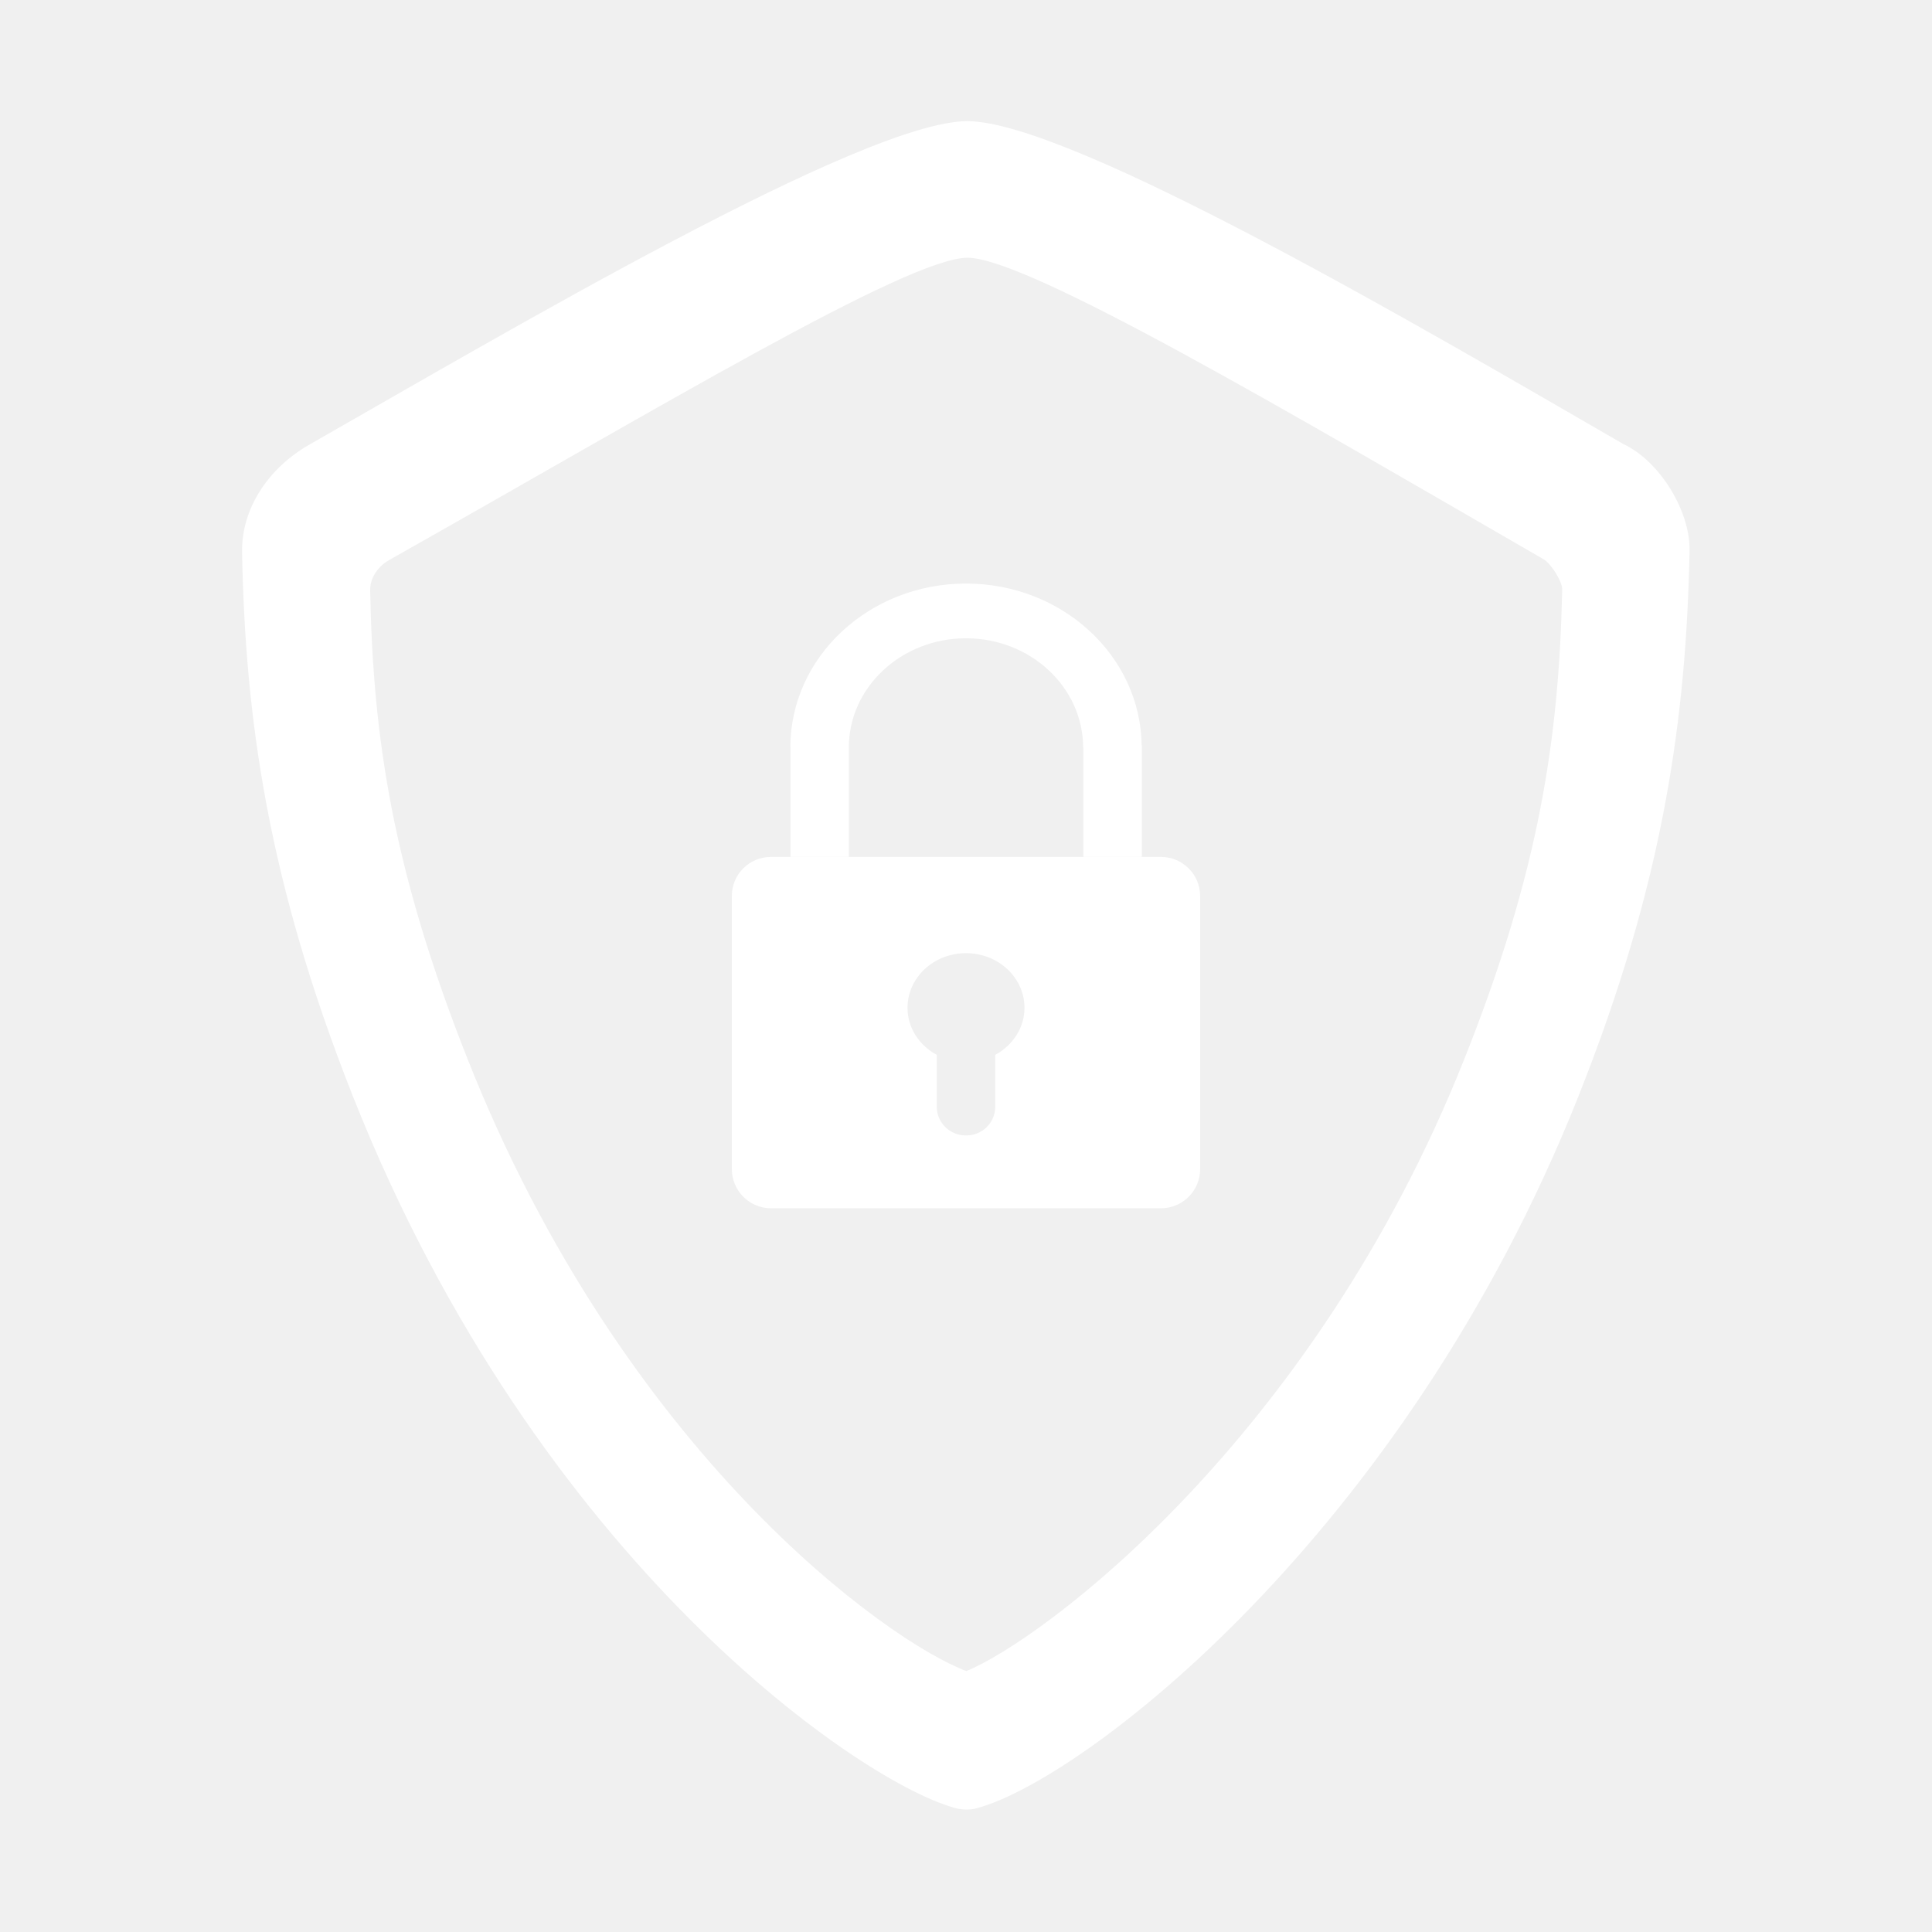
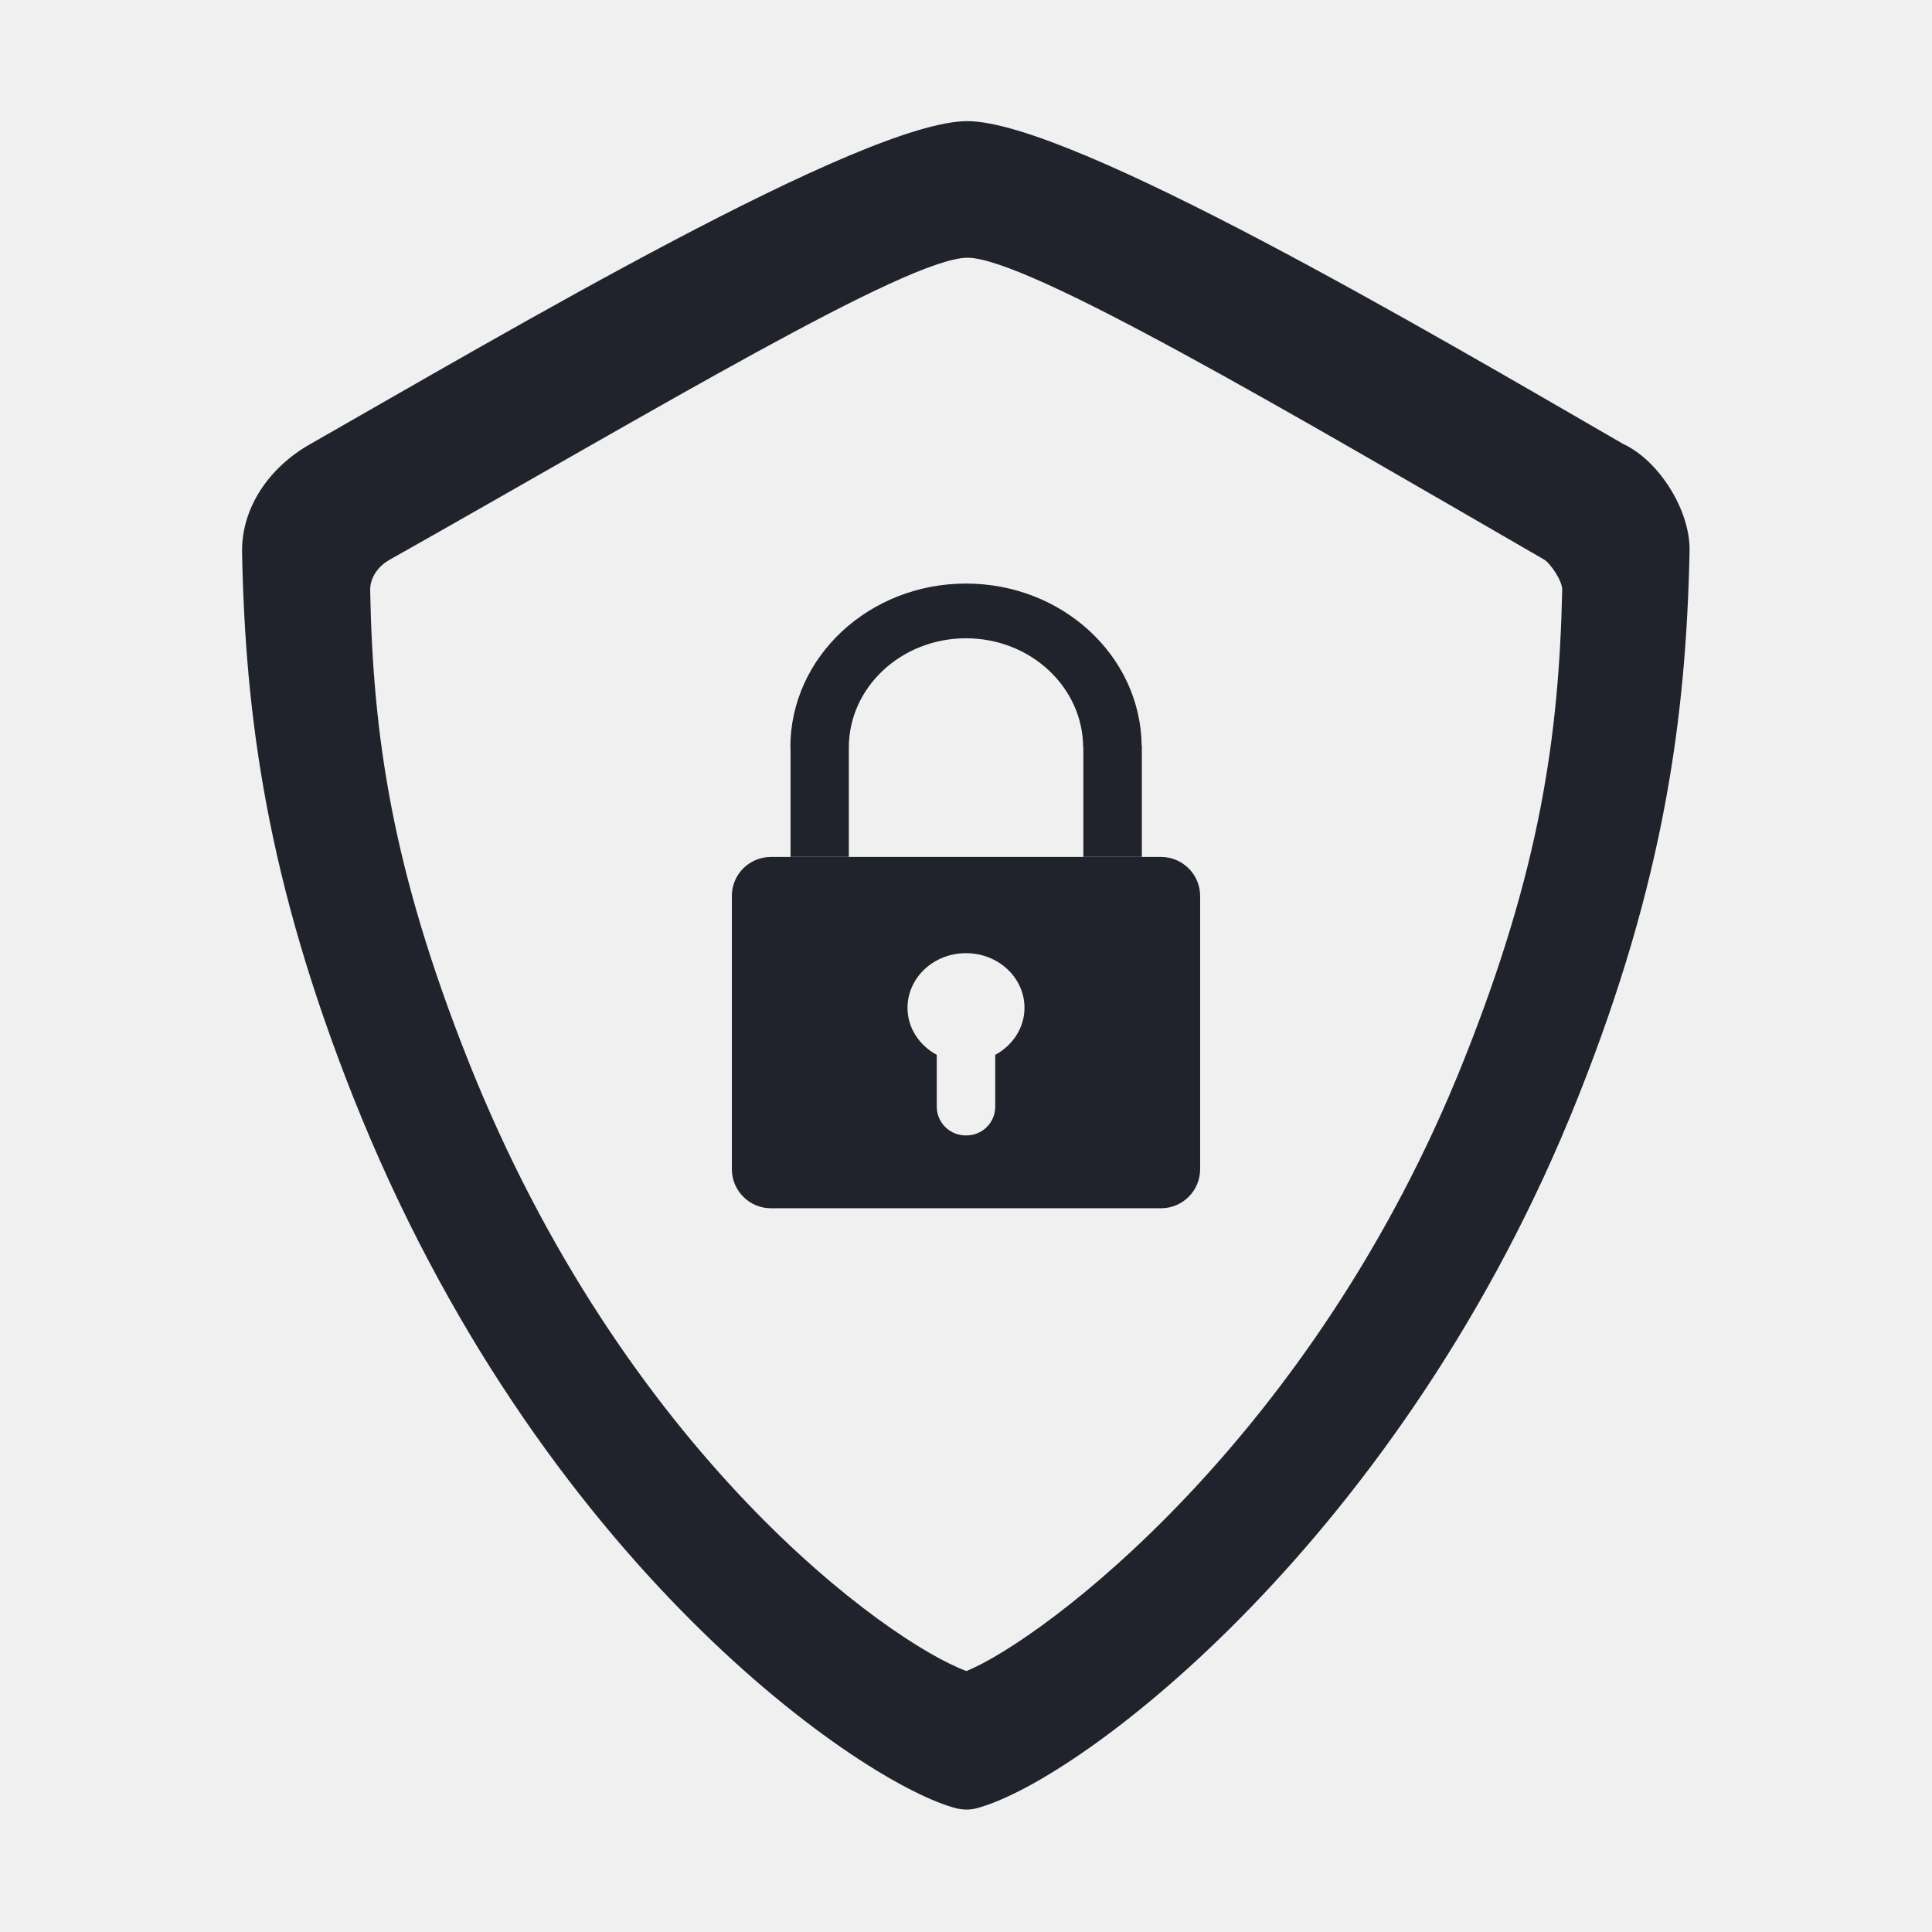
- <svg xmlns="http://www.w3.org/2000/svg" class="svg-icon" style="width: 1em; height: 1em;vertical-align: middle;fill: white;overflow: hidden;" viewBox="0 0 1024 1024" version="1.1">
+ <svg xmlns="http://www.w3.org/2000/svg" class="svg-icon" style="width: 1em; height: 1em;vertical-align: middle;fill: #20232c;overflow: hidden;" viewBox="0 0 1024 1024" version="1.1">
  <path d="M860.3 235.3C757.9 176.1 568.1 64.4 512.7 64.2c-55.3 0.2-244.3 111.9-348.8 171.5-20.8 11.9-36 33-35.6 57.1 1.7 87.4 13.4 173.8 58.8 288.4 98.5 248.5 271.5 365.1 320 377.3 1.7 0.4 3.5 0.6 5.2 0.6 1.8 0 3.7-0.2 5.4-0.7 55.5-14.7 226.1-144 318.8-377.1 45.5-114.2 57.2-201.2 59-289.2 0.5-21.3-16-47.9-35.2-56.8zM776 561.6c-80 201.2-223.7 307.8-263.8 324.1-41.9-15.7-181.6-115.5-264.3-324.2-39.9-100.7-50.2-170.7-51.7-248.4-0.2-7.6 5.1-13.5 10.1-16.3 142.6-80.4 274.6-160 306.5-160.2 32 0.1 171 82.2 305.3 159.8 3.6 1.9 10 11.6 9.9 16.1-1.7 78.3-12 148.8-52 249.1z" />
  <path d="M408.6 454.2h206.8c11.4 0 20.7 9.3 20.7 20.7v144.8c0 11.4-9.3 20.7-20.7 20.7H408.6c-11.4 0-20.7-9.3-20.7-20.7V474.8c0-11.4 9.3-20.6 20.7-20.6z m103.4 51c-17.1 0-31 12.9-31 29 0 10.7 6.3 19.9 15.5 24.9v27.6c0.1 8.5 7.1 15.2 15.5 15.1 8.5 0.1 15.4-6.6 15.5-15.1v-27.6c9.2-5 15.5-14.3 15.5-24.9 0-16.1-13.9-29-31-29z m62.1-109c-0.1-32-27.9-57.9-62.1-57.9s-62.1 25.9-62.1 57.9v57.9H419v-57.9h-0.1c0-48 41.7-86.9 93.1-86.9 51 0 92.5 38.3 93.1 85.8h0.1v59h-31v-57.9z" />
</svg>
